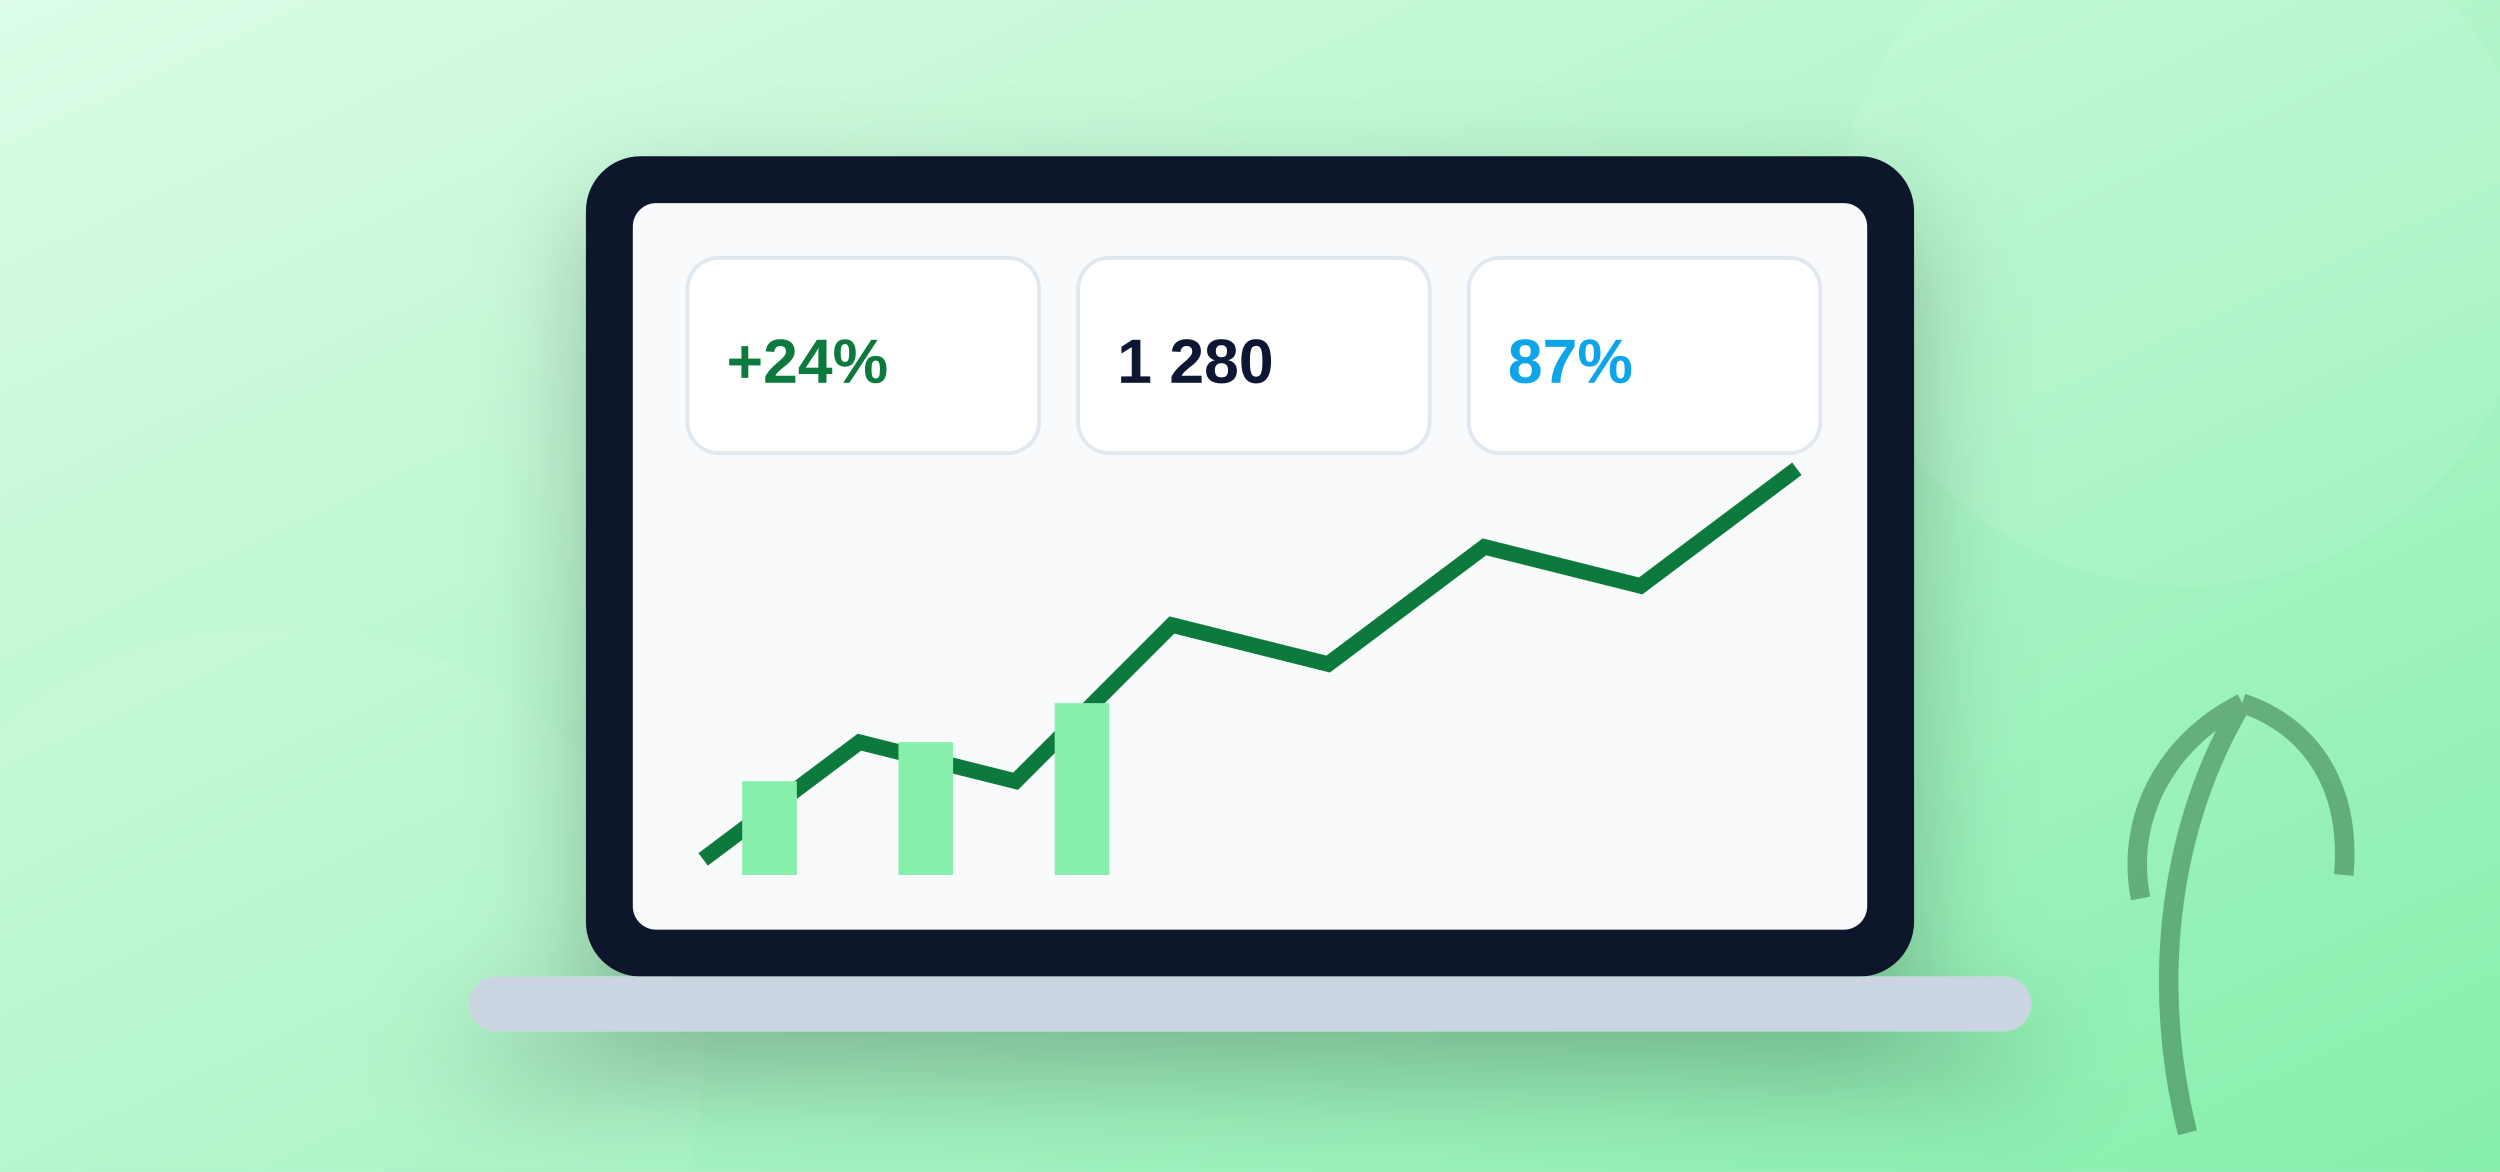
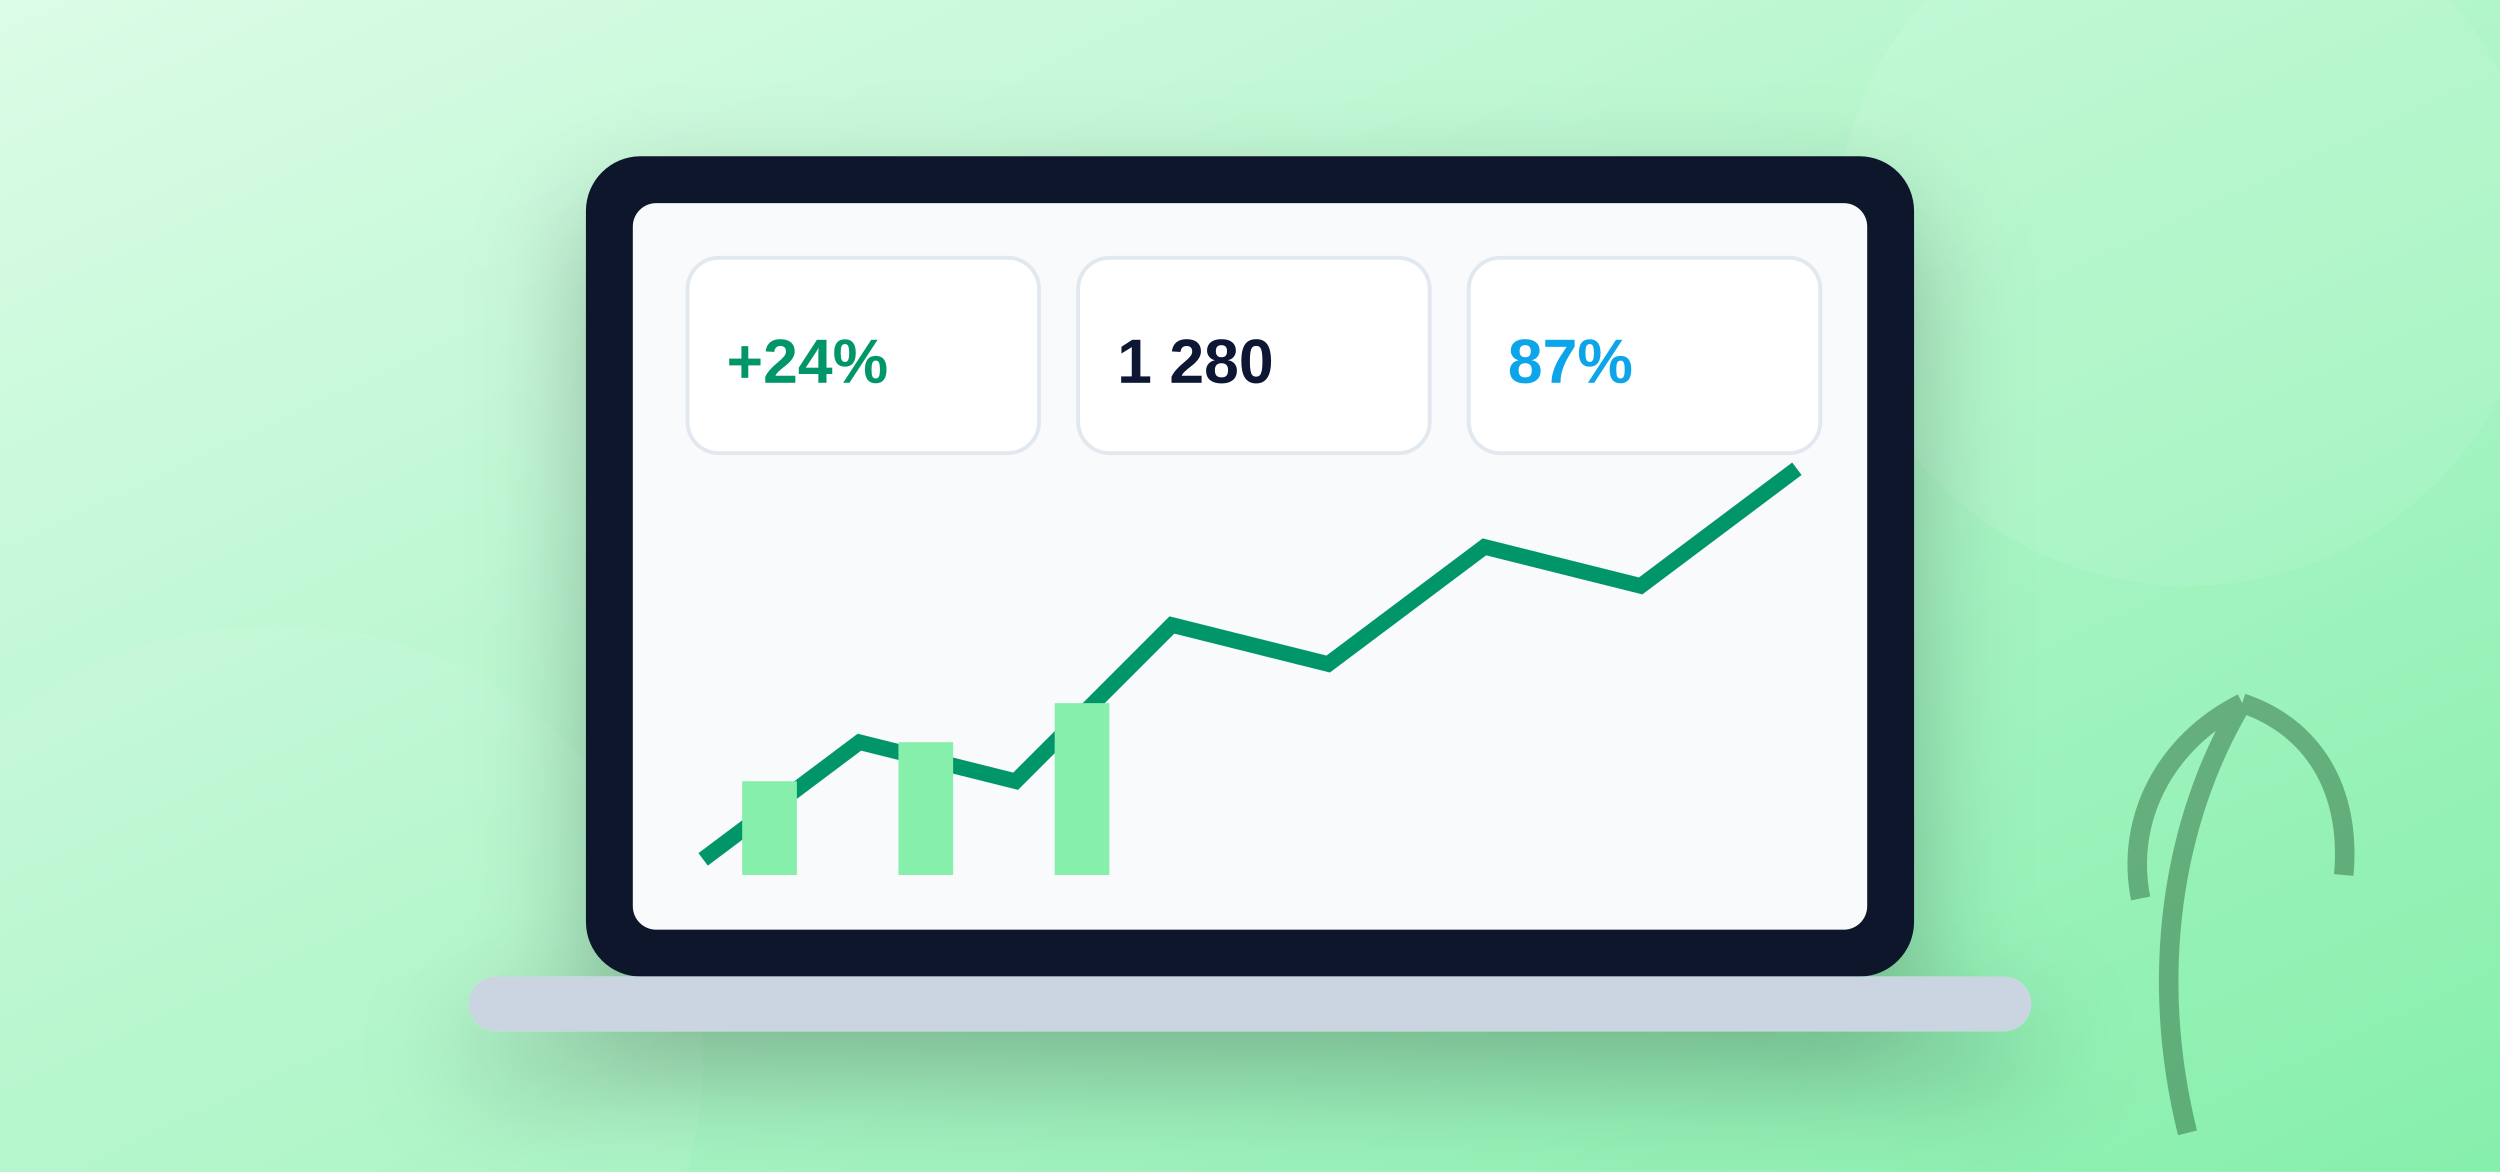
<svg xmlns="http://www.w3.org/2000/svg" viewBox="0 0 640 300">
  <defs>
    <linearGradient id="b" x1="0" y1="0" x2="1" y2="1">
      <stop offset="0" stop-color="#dcfce7" />
      <stop offset="1" stop-color="#86efac" />
    </linearGradient>
    <filter id="s" x="-20%" y="-20%" width="140%" height="140%">
      <feDropShadow dx="0" dy="12" stdDeviation="14" flood-opacity=".25" />
    </filter>
  </defs>
  <rect width="640" height="300" fill="url(#b)" />
  <circle cx="560" cy="60" r="90" fill="#fff" opacity=".08" />
  <circle cx="70" cy="270" r="110" fill="#fff" opacity=".06" />
  <g transform="translate(560 170)">
    <path d="M0 120c-10-40-4-80 14-110M14 10c-20 10-30 30-26 50M14 10c18 6 28 22 26 44" stroke="#2f6b3f" stroke-width="5" fill="none" opacity=".5" />
  </g>
  <g filter="url(#s)">
    <rect x="150" y="40" width="340" height="210" rx="14" fill="#0f172a" />
    <rect x="162" y="52" width="316" height="186" rx="6" fill="#111827" />
    <rect x="162" y="52" width="316" height="186" rx="6" fill="#f8fafc" />
    <rect x="176" y="66" width="90" height="50" rx="8" fill="#fff" stroke="#e2e8f0" />
    <rect x="276" y="66" width="90" height="50" rx="8" fill="#fff" stroke="#e2e8f0" />
    <rect x="376" y="66" width="90" height="50" rx="8" fill="#fff" stroke="#e2e8f0" />
-     <text x="186" y="98" font-family="Arial" font-weight="700" font-size="16" fill="#0f7a3d">+24%</text>
+     <text x="186" y="98" font-family="Arial" font-weight="700" font-size="16" fill="#059669">+24%</text>
    <text x="286" y="98" font-family="Arial" font-weight="700" font-size="16" fill="#0b1533">1 280</text>
    <text x="386" y="98" font-family="Arial" font-weight="700" font-size="16" fill="#0ea5e9">87%</text>
-     <polyline points="180,220 220,190 260,200 300,160 340,170 380,140 420,150 460,120" fill="none" stroke="#0f7a3d" stroke-width="4" />
+     <polyline points="180,220 220,190 260,200 300,160 340,170 380,140 420,150 460,120" fill="none" stroke="#059669" stroke-width="4" />
    <g fill="#86efac">
      <rect x="190" y="200" width="14" height="24" />
      <rect x="230" y="190" width="14" height="34" />
      <rect x="270" y="180" width="14" height="44" />
    </g>
    <rect x="120" y="250" width="400" height="14" rx="7" fill="#cbd5e1" />
  </g>
</svg>
